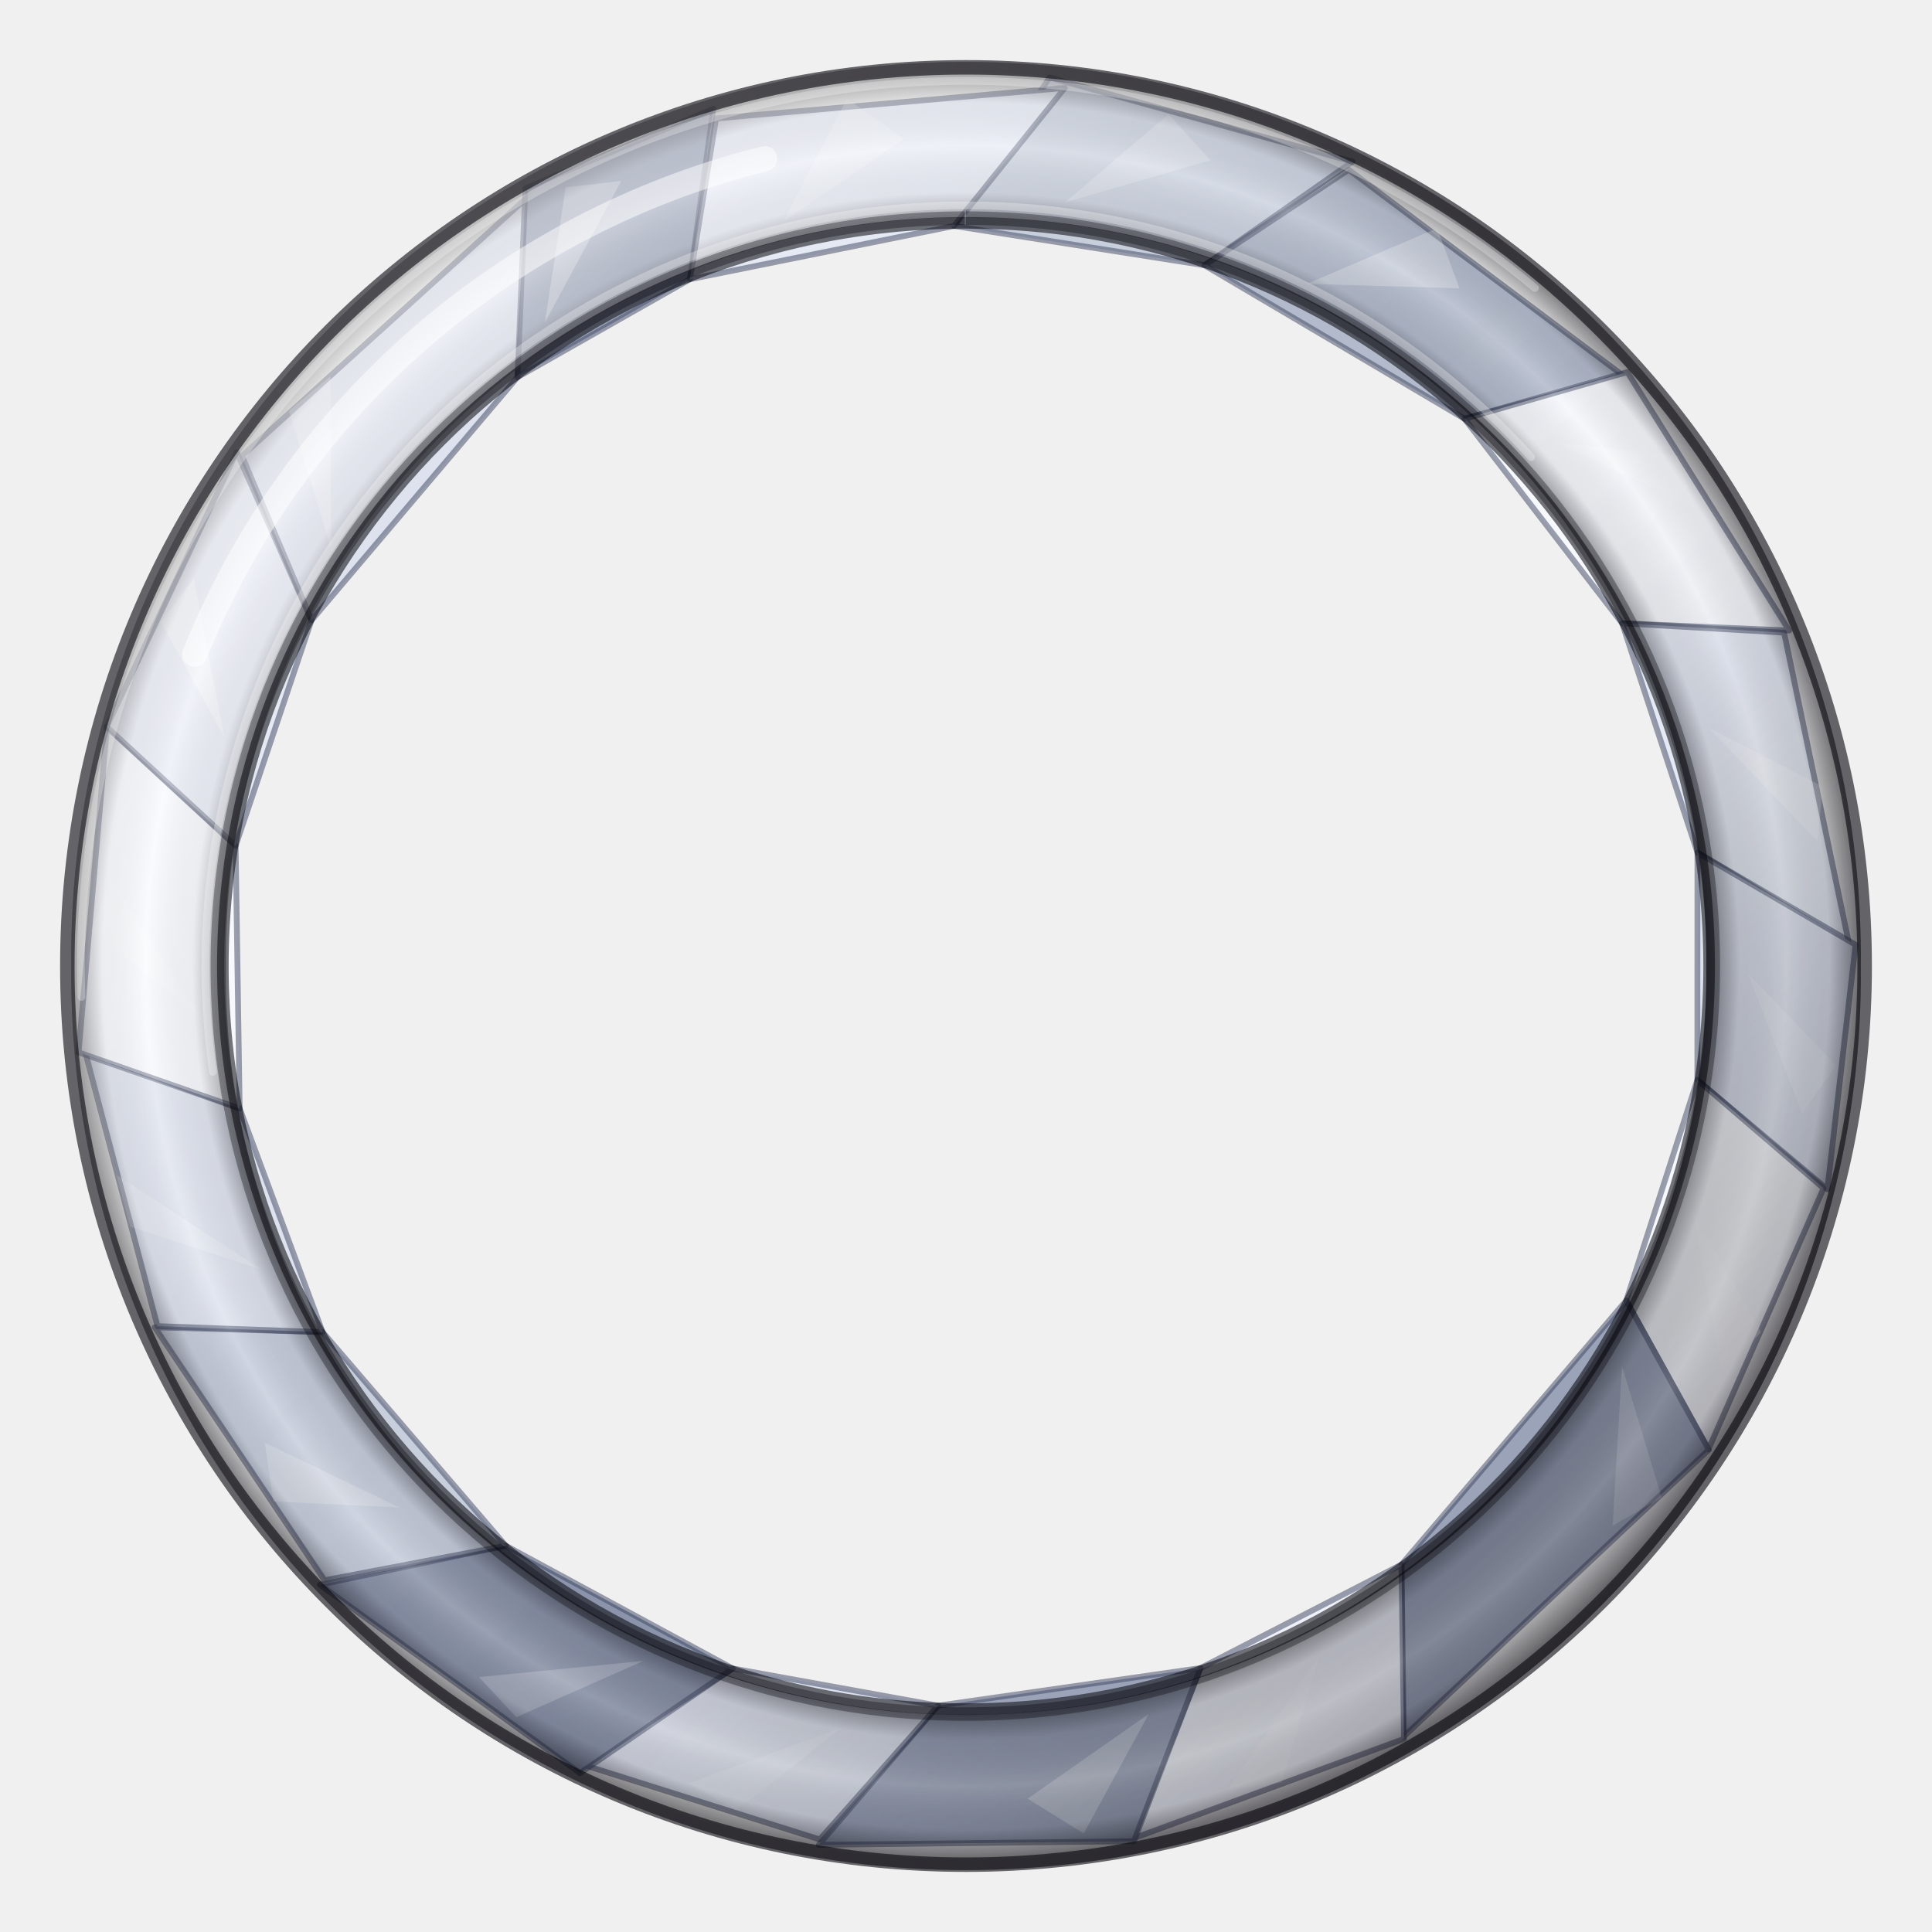
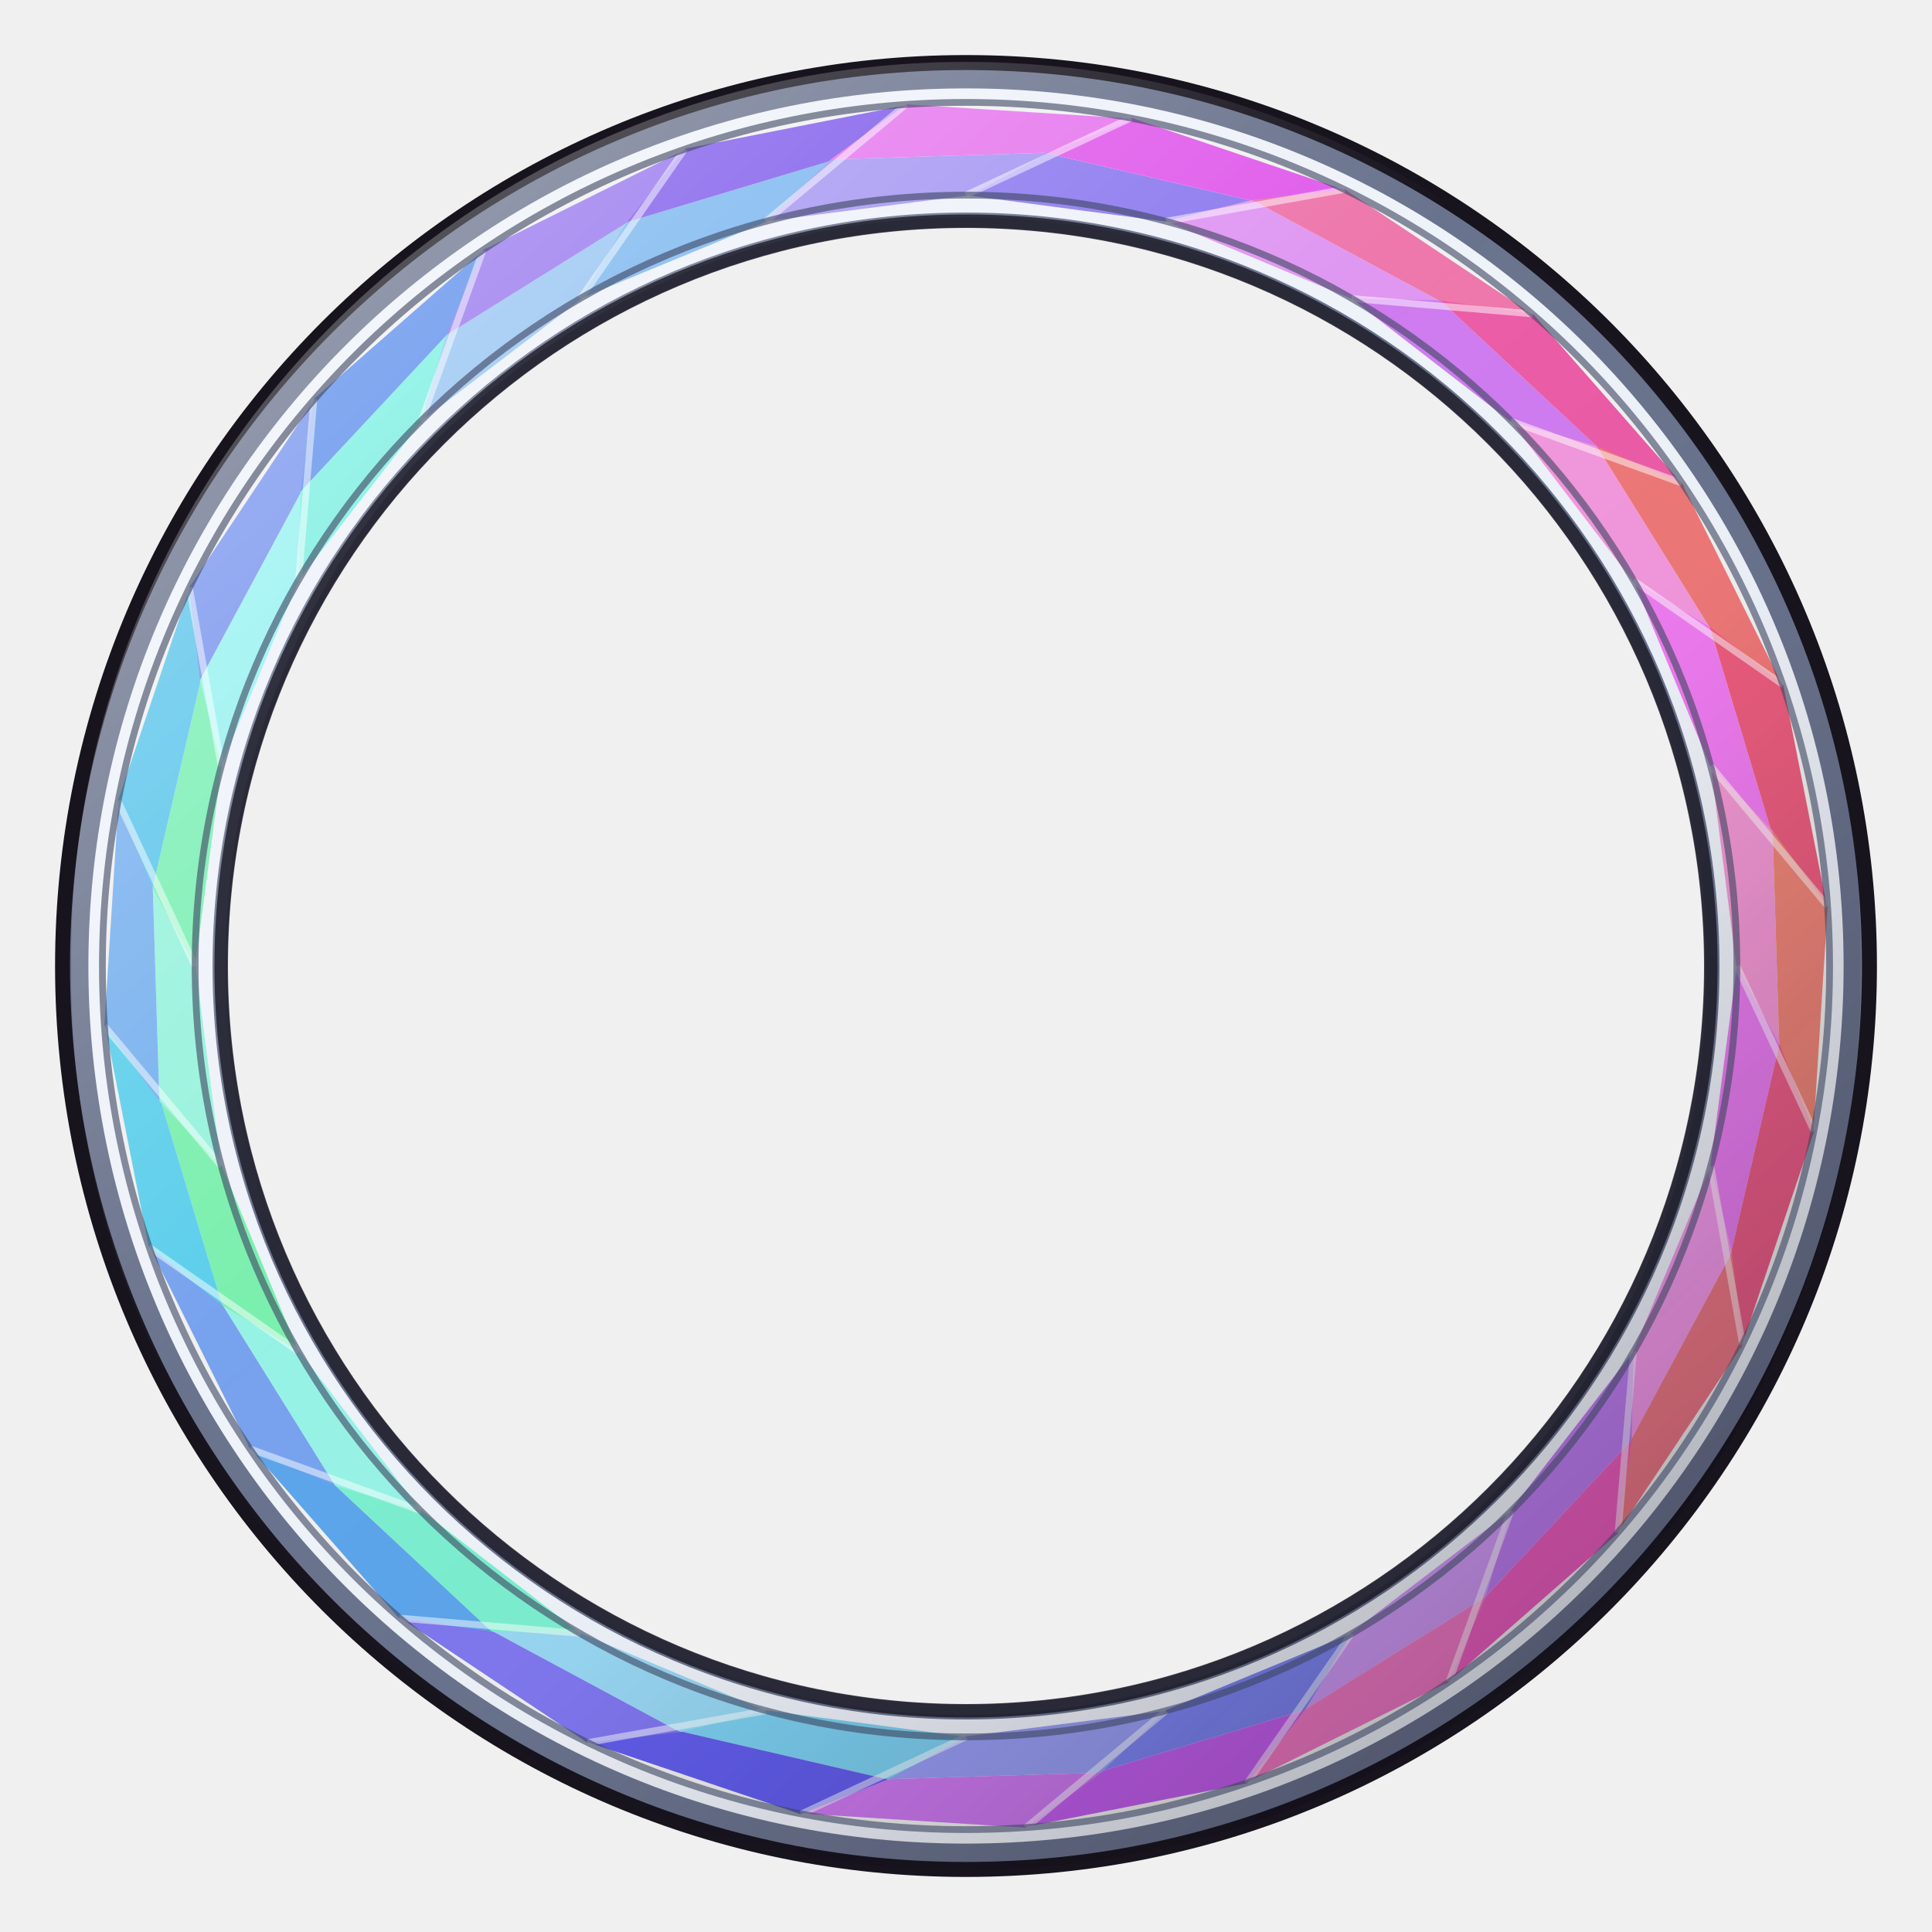
<svg xmlns="http://www.w3.org/2000/svg" viewBox="0 0 200 200" width="200" height="200">
  <defs>
-     <radialGradient id="ts" gradientUnits="userSpaceOnUse" cx="100" cy="100" r="92.625">
-       <stop offset="0.827" stop-color="#07060c" stop-opacity="0.5" />
-       <stop offset="0.865" stop-color="#07060c" stop-opacity="0.07" />
-       <stop offset="0.917" stop-color="#fff" stop-opacity="0.14" />
-       <stop offset="0.965" stop-color="#07060c" stop-opacity="0.07" />
-       <stop offset="1" stop-color="#07060c" stop-opacity="0.5" />
-     </radialGradient>
-     <linearGradient id="tl" gradientUnits="userSpaceOnUse" x1="30" y1="22" x2="172" y2="178">
-       <stop offset="0" stop-color="#fff" stop-opacity="0.5" />
-       <stop offset="0.4" stop-color="#fff" stop-opacity="0" />
-       <stop offset="0.62" stop-color="#07060c" stop-opacity="0.04" />
-       <stop offset="1" stop-color="#07060c" stop-opacity="0.3" />
+     <linearGradient id="lt" gradientUnits="userSpaceOnUse" x1="30" y1="22" x2="172" y2="178">
+       <stop offset="0" stop-color="#fff" stop-opacity="0.3" />
+       <stop offset="0.38" stop-color="#fff" stop-opacity="0" />
+       <stop offset="0.62" stop-color="#0d0a14" stop-opacity="0.02" />
+       <stop offset="1" stop-color="#0d0a14" stop-opacity="0.3" />
    </linearGradient>
  </defs>
-   <path d="M98.76 23.39L108.64 8.02L140.02 16.73L124.68 27.46Z" fill="#c7cedc" stroke="#3d4560" stroke-opacity=".5" stroke-width=".6" stroke-linejoin="round" />
-   <path d="M124.68 27.46L139.62 17.57L168.05 38.9L151.6 43.35Z" fill="#b2bacb" stroke="#3d4560" stroke-opacity=".5" stroke-width=".6" stroke-linejoin="round" />
-   <path d="M151.6 43.35L168.46 38.52L185.21 65.27L167.92 64.52Z" fill="#f6f8fd" stroke="#3d4560" stroke-opacity=".5" stroke-width=".6" stroke-linejoin="round" />
-   <path d="M167.92 64.52L184.69 65.49L191.43 97.81L175.72 88.26Z" fill="#e4e9f3" stroke="#3d4560" stroke-opacity=".5" stroke-width=".6" stroke-linejoin="round" />
-   <path d="M175.72 88.26L192.09 97.8L189.17 123.11L175.71 111.79Z" fill="#dde2ee" stroke="#3d4560" stroke-opacity=".5" stroke-width=".6" stroke-linejoin="round" />
-   <path d="M175.71 111.79L188.78 123.01L176.85 150.04L168.35 134.63Z" fill="#f6f8fd" stroke="#3d4560" stroke-opacity=".5" stroke-width=".6" stroke-linejoin="round" />
-   <path d="M168.35 134.63L176.9 150.07L145.24 179.84L145.08 161.96Z" fill="#9aa3b8" stroke="#3d4560" stroke-opacity=".5" stroke-width=".6" stroke-linejoin="round" />
-   <path d="M145.08 161.96L145.34 180.01L117.32 190.31L124.27 172.68Z" fill="#eef1f8" stroke="#3d4560" stroke-opacity=".5" stroke-width=".6" stroke-linejoin="round" />
-   <path d="M124.27 172.68L117.38 190.6L84.76 190.98L97.11 176.57Z" fill="#9aa3b8" stroke="#3d4560" stroke-opacity=".5" stroke-width=".6" stroke-linejoin="round" />
-   <path d="M97.11 176.57L84.85 190.42L60.44 182.71L75.85 172.72Z" fill="#dde2ee" stroke="#3d4560" stroke-opacity=".5" stroke-width=".6" stroke-linejoin="round" />
-   <path d="M75.85 172.72L60.04 183.55L33.12 164.05L52.36 160.01Z" fill="#8b94aa" stroke="#3d4560" stroke-opacity=".5" stroke-width=".6" stroke-linejoin="round" />
-   <path d="M52.36 160.01L33.6 163.59L16.02 137.4L33.4 137.9Z" fill="#c7cedc" stroke="#3d4560" stroke-opacity=".5" stroke-width=".6" stroke-linejoin="round" />
-   <path d="M33.4 137.9L16.3 137.28L8.81 108.87L24.81 114.75Z" fill="#dde2ee" stroke="#3d4560" stroke-opacity=".5" stroke-width=".6" stroke-linejoin="round" />
-   <path d="M24.81 114.75L8.13 108.94L11.08 75.24L24.39 87.55Z" fill="#f6f8fd" stroke="#3d4560" stroke-opacity=".5" stroke-width=".6" stroke-linejoin="round" />
-   <path d="M24.39 87.55L11.03 75.23L24.5 46.81L32.25 64.21Z" fill="#e4e9f3" stroke="#3d4560" stroke-opacity=".5" stroke-width=".6" stroke-linejoin="round" />
-   <path d="M32.25 64.21L25.05 47.2L54.81 20.23L53.57 39.05Z" fill="#dde2ee" stroke="#3d4560" stroke-opacity=".5" stroke-width=".6" stroke-linejoin="round" />
-   <path d="M53.57 39.05L54.39 19.5L73.84 11.26L71.42 28.91Z" fill="#9aa3b8" stroke="#3d4560" stroke-opacity=".5" stroke-width=".6" stroke-linejoin="round" />
-   <path d="M71.42 28.91L74.13 12.26L110.23 9.1L98.76 23.39Z" fill="#e4e9f3" stroke="#3d4560" stroke-opacity=".5" stroke-width=".6" stroke-linejoin="round" />
-   <path d="M110.23 20.96L120.96 11.83L125.3 16.59Z" fill="#fff" fill-opacity="0.23" />
-   <path d="M135.3 29.38L148.77 23.62L151.08 29.85Z" fill="#fff" fill-opacity="0.28" />
-   <path d="M160.98 45.76L173.64 47.17L175.47 52.56Z" fill="#fff" fill-opacity="0.24" />
-   <path d="M176.83 75.3L188.7 81.44L188.16 87.11Z" fill="#fff" fill-opacity="0.25" />
-   <path d="M180.93 100.73L190.04 110.29L186.56 115.29Z" fill="#fff" fill-opacity="0.21" />
-   <path d="M175.3 125.54L182.31 137.92L178.25 142.02Z" fill="#fff" fill-opacity="0.34" />
-   <path d="M167.91 141.42L172.01 155.02L166.94 157.94Z" fill="#fff" fill-opacity="0.22" />
-   <path d="M136.6 171.43L132.67 184.53L127.1 185.27Z" fill="#fff" fill-opacity="0.22" />
-   <path d="M118.92 177.43L112.19 189.8L106.38 186.2Z" fill="#fff" fill-opacity="0.29" />
-   <path d="M87.17 178.84L76.17 187.44L71.3 184.58Z" fill="#fff" fill-opacity="0.16" />
-   <path d="M66.6 171.94L53.45 177.76L49.59 173.61Z" fill="#fff" fill-opacity="0.23" />
-   <path d="M41.35 156.06L28.3 155.43L27.41 149.34Z" fill="#fff" fill-opacity="0.21" />
-   <path d="M27.08 131.44L13.48 126.98L12.08 121.63Z" fill="#fff" fill-opacity="0.2" />
-   <path d="M20.7 105.13L9.45 96.37L11.46 91.01Z" fill="#fff" fill-opacity="0.24" />
-   <path d="M23.23 76.33L16.66 64.39L20.04 59.9Z" fill="#fff" fill-opacity="0.37" />
-   <path d="M34.28 56.74L29.92 42.54L34.2 38.95Z" fill="#fff" fill-opacity="0.28" />
-   <path d="M56.4 33.4L58.56 19.4L64.31 18.73Z" fill="#fff" fill-opacity="0.3" />
-   <path d="M81.06 22.97L87.68 10.22L93.54 14.39Z" fill="#fff" fill-opacity="0.22" />
-   <path d="M7.38 100A92.63 92.63 0 1 1 192.63 100A92.63 92.63 0 1 1 7.38 100ZM23.38 100A76.63 76.63 0 1 0 176.63 100A76.63 76.63 0 1 0 23.38 100Z" fill="url(#ts)" />
-   <path d="M7.38 100A92.63 92.63 0 1 1 192.63 100A92.63 92.63 0 1 1 7.38 100ZM23.38 100A76.63 76.63 0 1 0 176.63 100A76.63 76.63 0 1 0 23.38 100Z" fill="url(#tl)" />
-   <path d="M100 22.58A77.43 77.43 0 1 1 99.86 22.58" fill="none" stroke="#07060c" stroke-opacity=".34" stroke-width="1.4" />
-   <path d="M22.04 110.96A78.72 78.72 0 0 1 158.5 47.32" fill="none" stroke="#fff" stroke-opacity=".3" stroke-width=".8" stroke-linecap="round" />
-   <path d="M8.43 103.2A91.63 91.63 0 0 1 158.9 29.81" fill="none" stroke="#fff" stroke-opacity=".28" stroke-width=".8" stroke-linecap="round" />
-   <path d="M20.15 67.74A86.13 86.13 0 0 1 79.16 16.43" fill="none" stroke="#fff" stroke-opacity="0.5" stroke-width="2.6" stroke-linecap="round" />
-   <circle cx="100" cy="100" r="93.03" fill="none" stroke="#07060c" stroke-opacity="0.6" stroke-width="1.5" />
-   <circle cx="100" cy="100" r="76.93" fill="none" stroke="#07060c" stroke-opacity="0.55" stroke-width="1.2" />
+   <circle cx="100" cy="100" r="93.3" fill="none" stroke="#0d0a14" stroke-opacity="0.95" stroke-width="2" />
+   <circle cx="100" cy="100" r="77.4" fill="none" stroke="#6a738d" stroke-width="1.9" />
+   <circle cx="100" cy="100" r="79" fill="none" stroke="#eef2f9" stroke-width="2" />
+   <circle cx="100" cy="100" r="90.2" fill="none" stroke="#eef2f9" stroke-width="2" />
+   <circle cx="100" cy="100" r="91.8" fill="none" stroke="#6a738d" stroke-width="1.9" />
+   <path d="M100 20.2L108.1 15.8L130.1 20.9L121.1 23Z" fill="#8e7bef" />
+   <path d="M108.1 15.8L117.1 12.2L139.6 19.8L130.1 20.9Z" fill="#e05ceb" />
+   <path d="M120.7 22.9L129.6 20.7L149.5 31.4L140.3 31.1Z" fill="#df97f2" />
+   <path d="M129.6 20.7L139.2 19.6L159 32.8L149.5 31.4Z" fill="#ee77ab" />
+   <path d="M139.9 30.9L149.1 31.1L165.6 46.5L156.7 43.9Z" fill="#ce7bef" />
+   <path d="M149.1 31.1L158.7 32.5L174.4 50.4L165.6 46.5Z" fill="#eb5ca6" />
+   <path d="M156.4 43.6L165.3 46.2L177.2 65.3L169.3 60.5Z" fill="#f297dd" />
+   <path d="M165.3 46.2L174.1 50L184.7 71.3L177.2 65.3Z" fill="#ee7777" />
+   <path d="M169.1 60.1L177 64.9L183.5 86.5L177.2 79.7Z" fill="#ee7bef" />
+   <path d="M177 64.9L184.6 70.9L189.2 94.2L183.5 86.5Z" fill="#eb5c7d" />
+   <path d="M177.1 79.3L183.5 86L184.2 108.6L179.8 100.4Z" fill="#f297d3" />
+   <path d="M183.5 86L189.2 93.8L187.7 117.5L184.2 108.6Z" fill="#ee8477" />
+   <path d="M179.8 100L184.2 108.1L179.1 130.1L177 121.1Z" fill="#e87bef" />
+   <path d="M184.2 108.1L187.8 117.1L180.2 139.6L179.1 130.1Z" fill="#eb5c86" />
+   <path d="M177.1 120.7L179.3 129.6L168.6 149.5L168.9 140.3Z" fill="#f297e8" />
+   <path d="M179.3 129.6L180.4 139.2L167.2 159L168.6 149.5Z" fill="#ee7785" />
+   <path d="M169.1 139.9L168.9 149.1L153.5 165.6L156.1 156.7Z" fill="#bb7bef" />
+   <path d="M168.9 149.1L167.5 158.7L149.6 174.4L153.5 165.6Z" fill="#eb5cbd" />
+   <path d="M156.4 156.4L153.8 165.3L134.7 177.2L139.5 169.3Z" fill="#cd97f2" />
+   <path d="M153.8 165.3L150 174.1L128.7 184.7L134.7 177.2Z" fill="#ee77c2" />
+   <path d="M139.9 169.1L135.1 177L113.5 183.5L120.3 177.2Z" fill="#7b82ef" />
+   <path d="M135.1 177L129.1 184.6L105.8 189.2L113.5 183.5Z" fill="#c15ceb" />
+   <path d="M120.7 177.1L114 183.5L91.4 184.2L99.6 179.8Z" fill="#979cf2" />
+   <path d="M114 183.5L106.2 189.2L82.5 187.7L91.4 184.2Z" fill="#cb77ee" />
+   <path d="M100 179.8L91.9 184.2L69.9 179.1L78.9 177Z" fill="#7bcfef" />
+   <path d="M91.9 184.2L82.9 187.8L60.4 180.2L69.9 179.1Z" fill="#615ceb" />
+   <path d="M79.3 177.1L70.4 179.3L50.5 168.6L59.7 168.9Z" fill="#97d6f2" />
+   <path d="M70.4 179.3L60.8 180.4L41 167.2L50.5 168.6Z" fill="#7f77ee" />
+   <path d="M60.1 169.1L50.9 168.9L34.4 153.5L43.3 156.1Z" fill="#7befcf" />
+   <path d="M50.9 168.9L41.3 167.5L25.6 149.6L34.4 153.5Z" fill="#5ca5eb" />
+   <path d="M43.6 156.4L34.7 153.8L22.8 134.7L30.7 139.5Z" fill="#97f2e6" />
+   <path d="M34.7 153.8L25.9 150L15.3 128.7L22.8 134.7Z" fill="#77a2ee" />
+   <path d="M30.9 139.9L23 135.1L16.5 113.5L22.8 120.3Z" fill="#7befae" />
+   <path d="M23 135.1L15.4 129.1L10.8 105.8L16.5 113.5Z" fill="#5cceeb" />
+   <path d="M22.9 120.7L16.5 114L15.8 91.4L20.2 99.6Z" fill="#97f2dc" />
+   <path d="M16.5 114L10.8 106.2L12.3 82.5L15.8 91.4Z" fill="#77b0ee" />
+   <path d="M20.2 100L15.8 91.9L20.9 69.9L23 78.9Z" fill="#7befb4" />
+   <path d="M15.8 91.9L12.2 82.9L19.8 60.4L20.9 69.9Z" fill="#5cc5eb" />
+   <path d="M22.9 79.3L20.7 70.4L31.4 50.5L31.1 59.7Z" fill="#97f2f1" />
+   <path d="M20.7 70.4L19.6 60.8L32.8 41L31.4 50.5Z" fill="#7794ee" />
+   <path d="M30.9 60.1L31.1 50.9L46.5 34.4L43.9 43.3Z" fill="#7befe1" />
+   <path d="M31.1 50.9L32.5 41.3L50.4 25.6L46.5 34.4Z" fill="#5c8eeb" />
+   <path d="M43.6 43.6L46.2 34.7L65.3 22.8L60.5 30.7Z" fill="#97c4f2" />
+   <path d="M46.2 34.7L50 25.9L71.3 15.3L65.3 22.8Z" fill="#9777ee" />
+   <path d="M60.1 30.9L64.9 23L86.5 16.5L79.7 22.8Z" fill="#7bb6ef" />
+   <path d="M64.9 23L70.9 15.4L94.2 10.8L86.5 16.5Z" fill="#805ceb" />
+   <path d="M79.3 22.9L86 16.5L108.6 15.8L100.4 20.2Z" fill="#a697f2" />
+   <path d="M86 16.5L93.8 10.8L117.5 12.3L108.6 15.8Z" fill="#e677ee" />
+   <path d="M100 20.2L117.1 12.2M120.7 22.9L139.2 19.6M139.9 30.9L158.7 32.5M156.4 43.6L174.1 50M169.1 60.1L184.6 70.9M177.1 79.3L189.2 93.8M179.8 100L187.8 117.1M177.1 120.7L180.4 139.2M169.1 139.9L167.5 158.7M156.4 156.4L150 174.1M139.9 169.1L129.1 184.6M120.7 177.1L106.2 189.2M100 179.8L82.9 187.8M79.3 177.1L60.8 180.4M60.1 169.1L41.3 167.5M43.6 156.4L25.9 150M30.9 139.9L15.4 129.1M22.9 120.7L10.8 106.2M20.2 100L12.2 82.9M22.9 79.3L19.6 60.8M30.9 60.1L32.5 41.3M43.6 43.6L50 25.9M60.1 30.9L70.9 15.4M79.3 22.9L93.8 10.8" fill="none" stroke="#fff" stroke-opacity=".5" stroke-width=".7" />
+   <path d="M7.38 100A92.63 92.63 0 1 1 192.63 100A92.63 92.63 0 1 1 7.38 100ZM23.38 100A76.63 76.63 0 1 0 176.63 100A76.63 76.63 0 1 0 23.38 100Z" fill="url(#lt)" />
+   <circle cx="100" cy="100" r="77.1" fill="none" stroke="#0d0a14" stroke-opacity="0.7" stroke-width="1.4" />
+   <circle cx="100" cy="100" r="79.8" fill="none" stroke="#3d4560" stroke-opacity="0.6" stroke-width="0.7" />
+   <circle cx="100" cy="100" r="89.4" fill="none" stroke="#3d4560" stroke-opacity="0.6" stroke-width="0.7" />
</svg>
